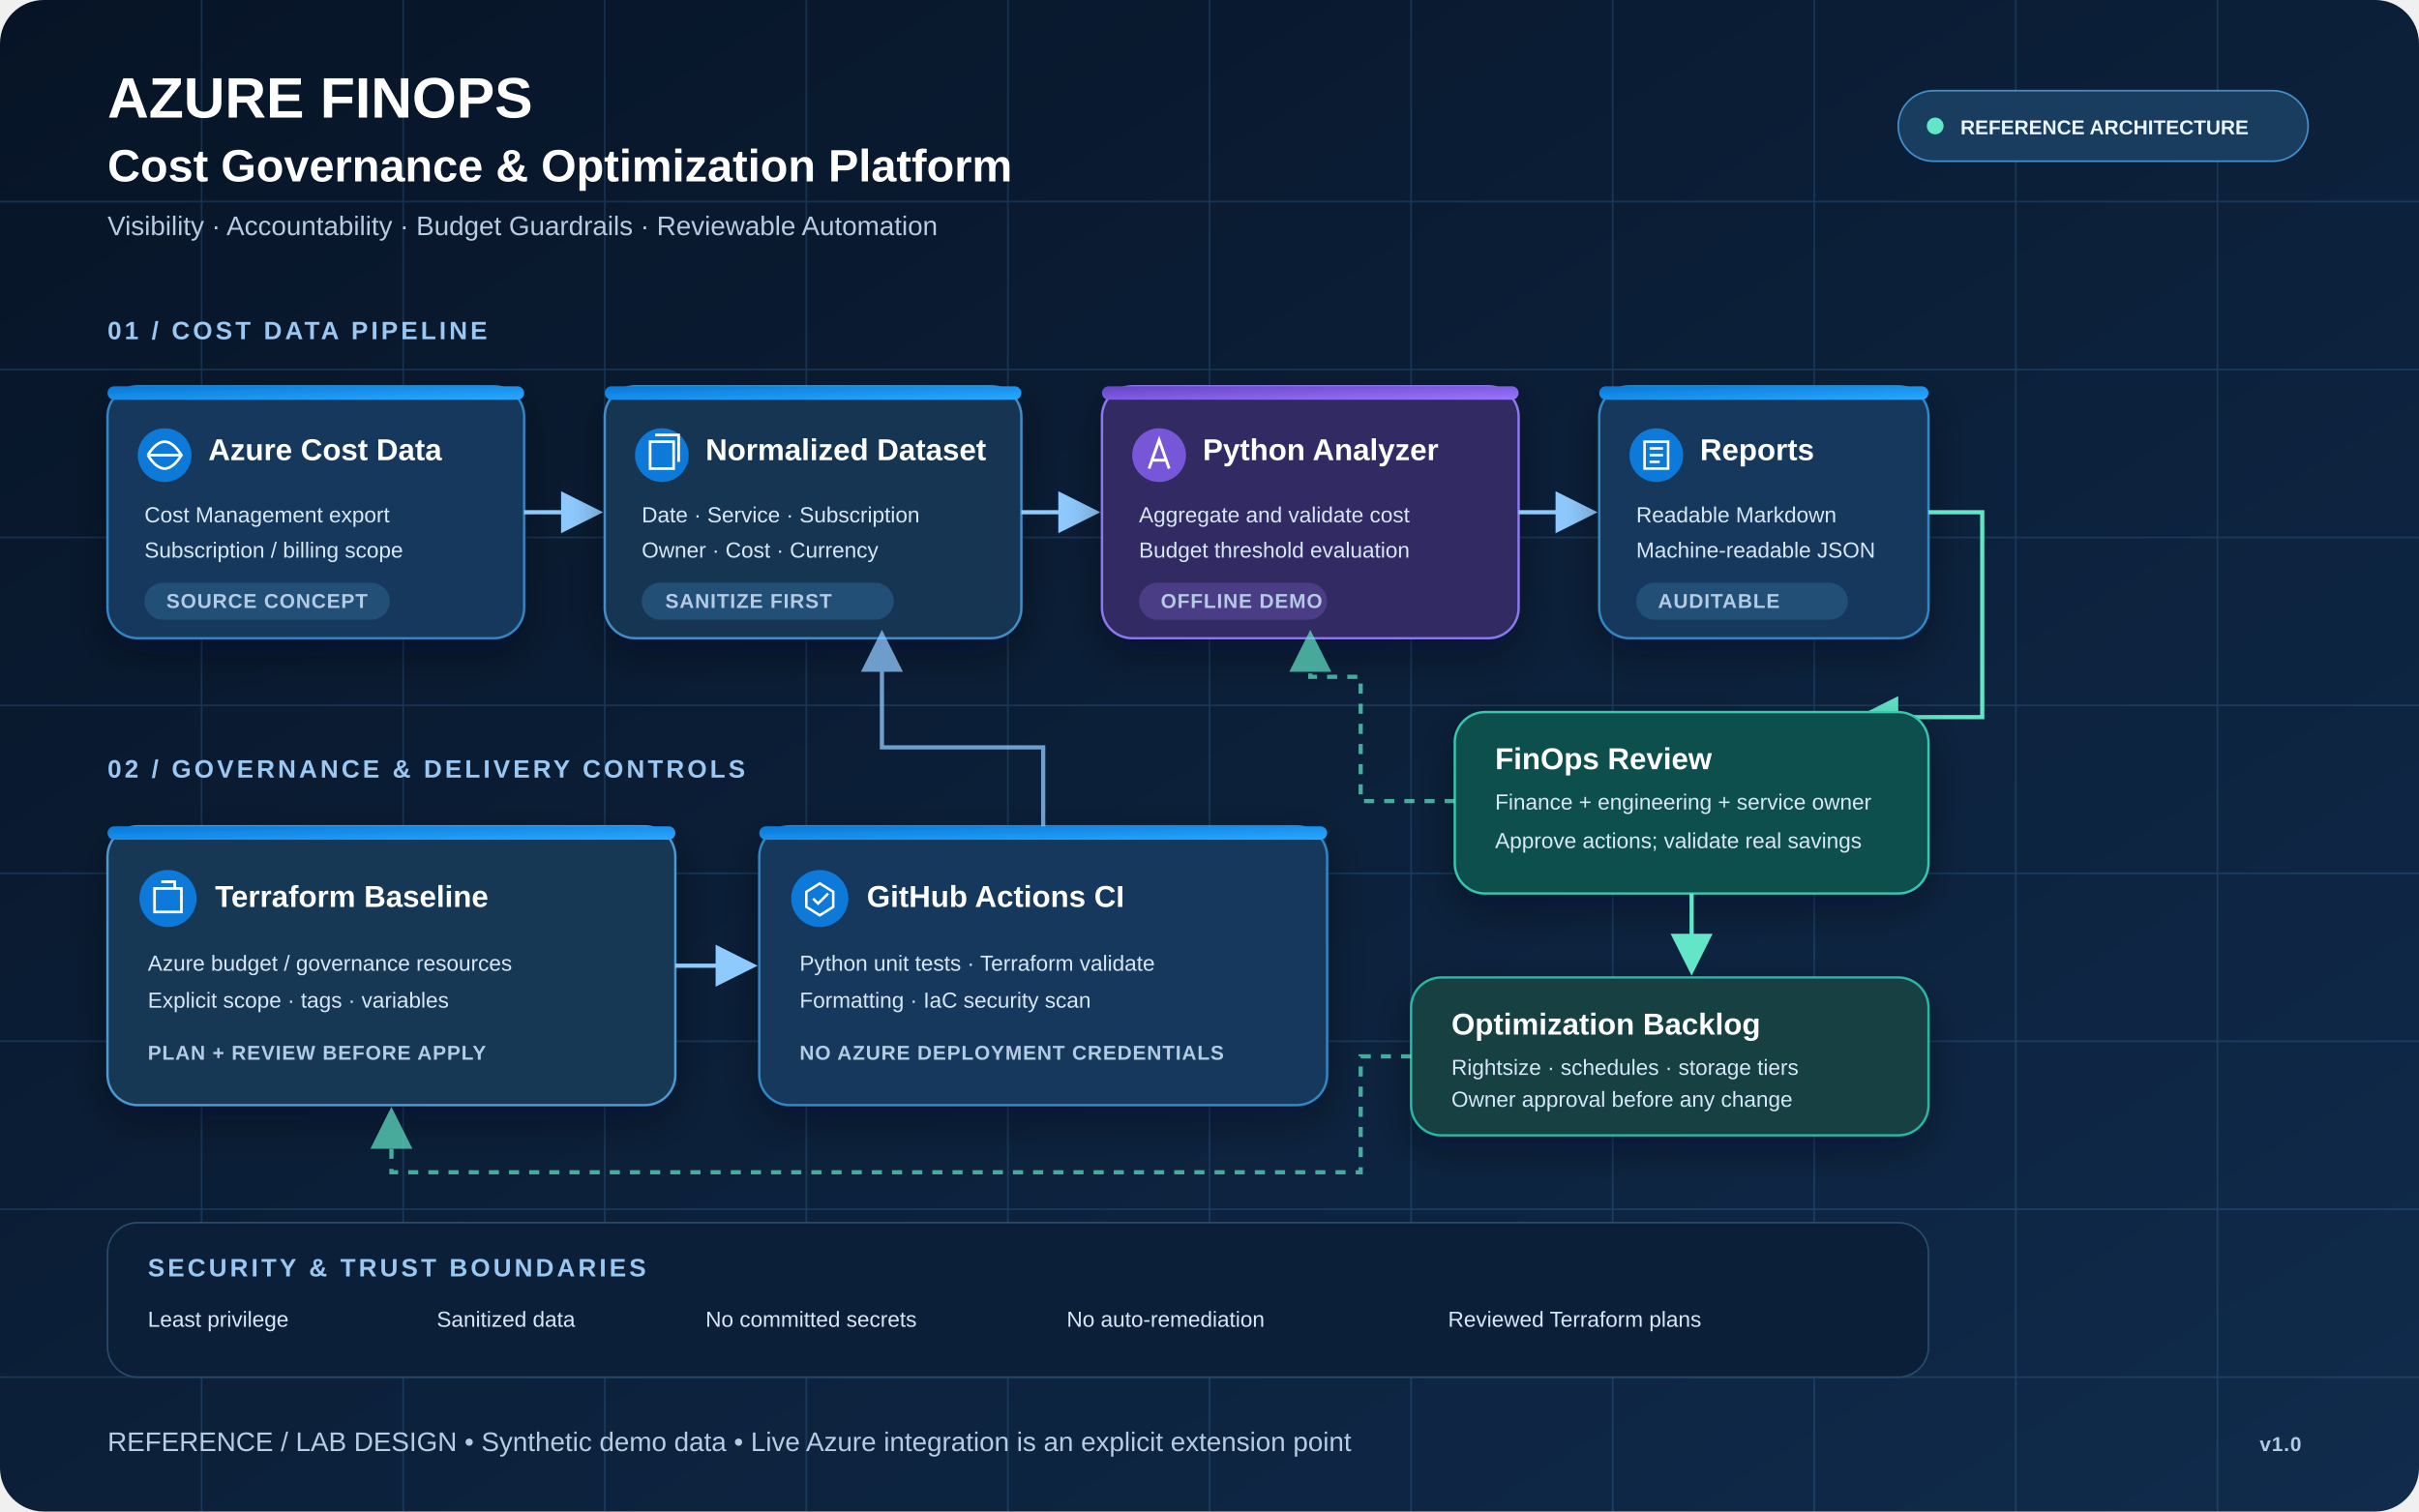
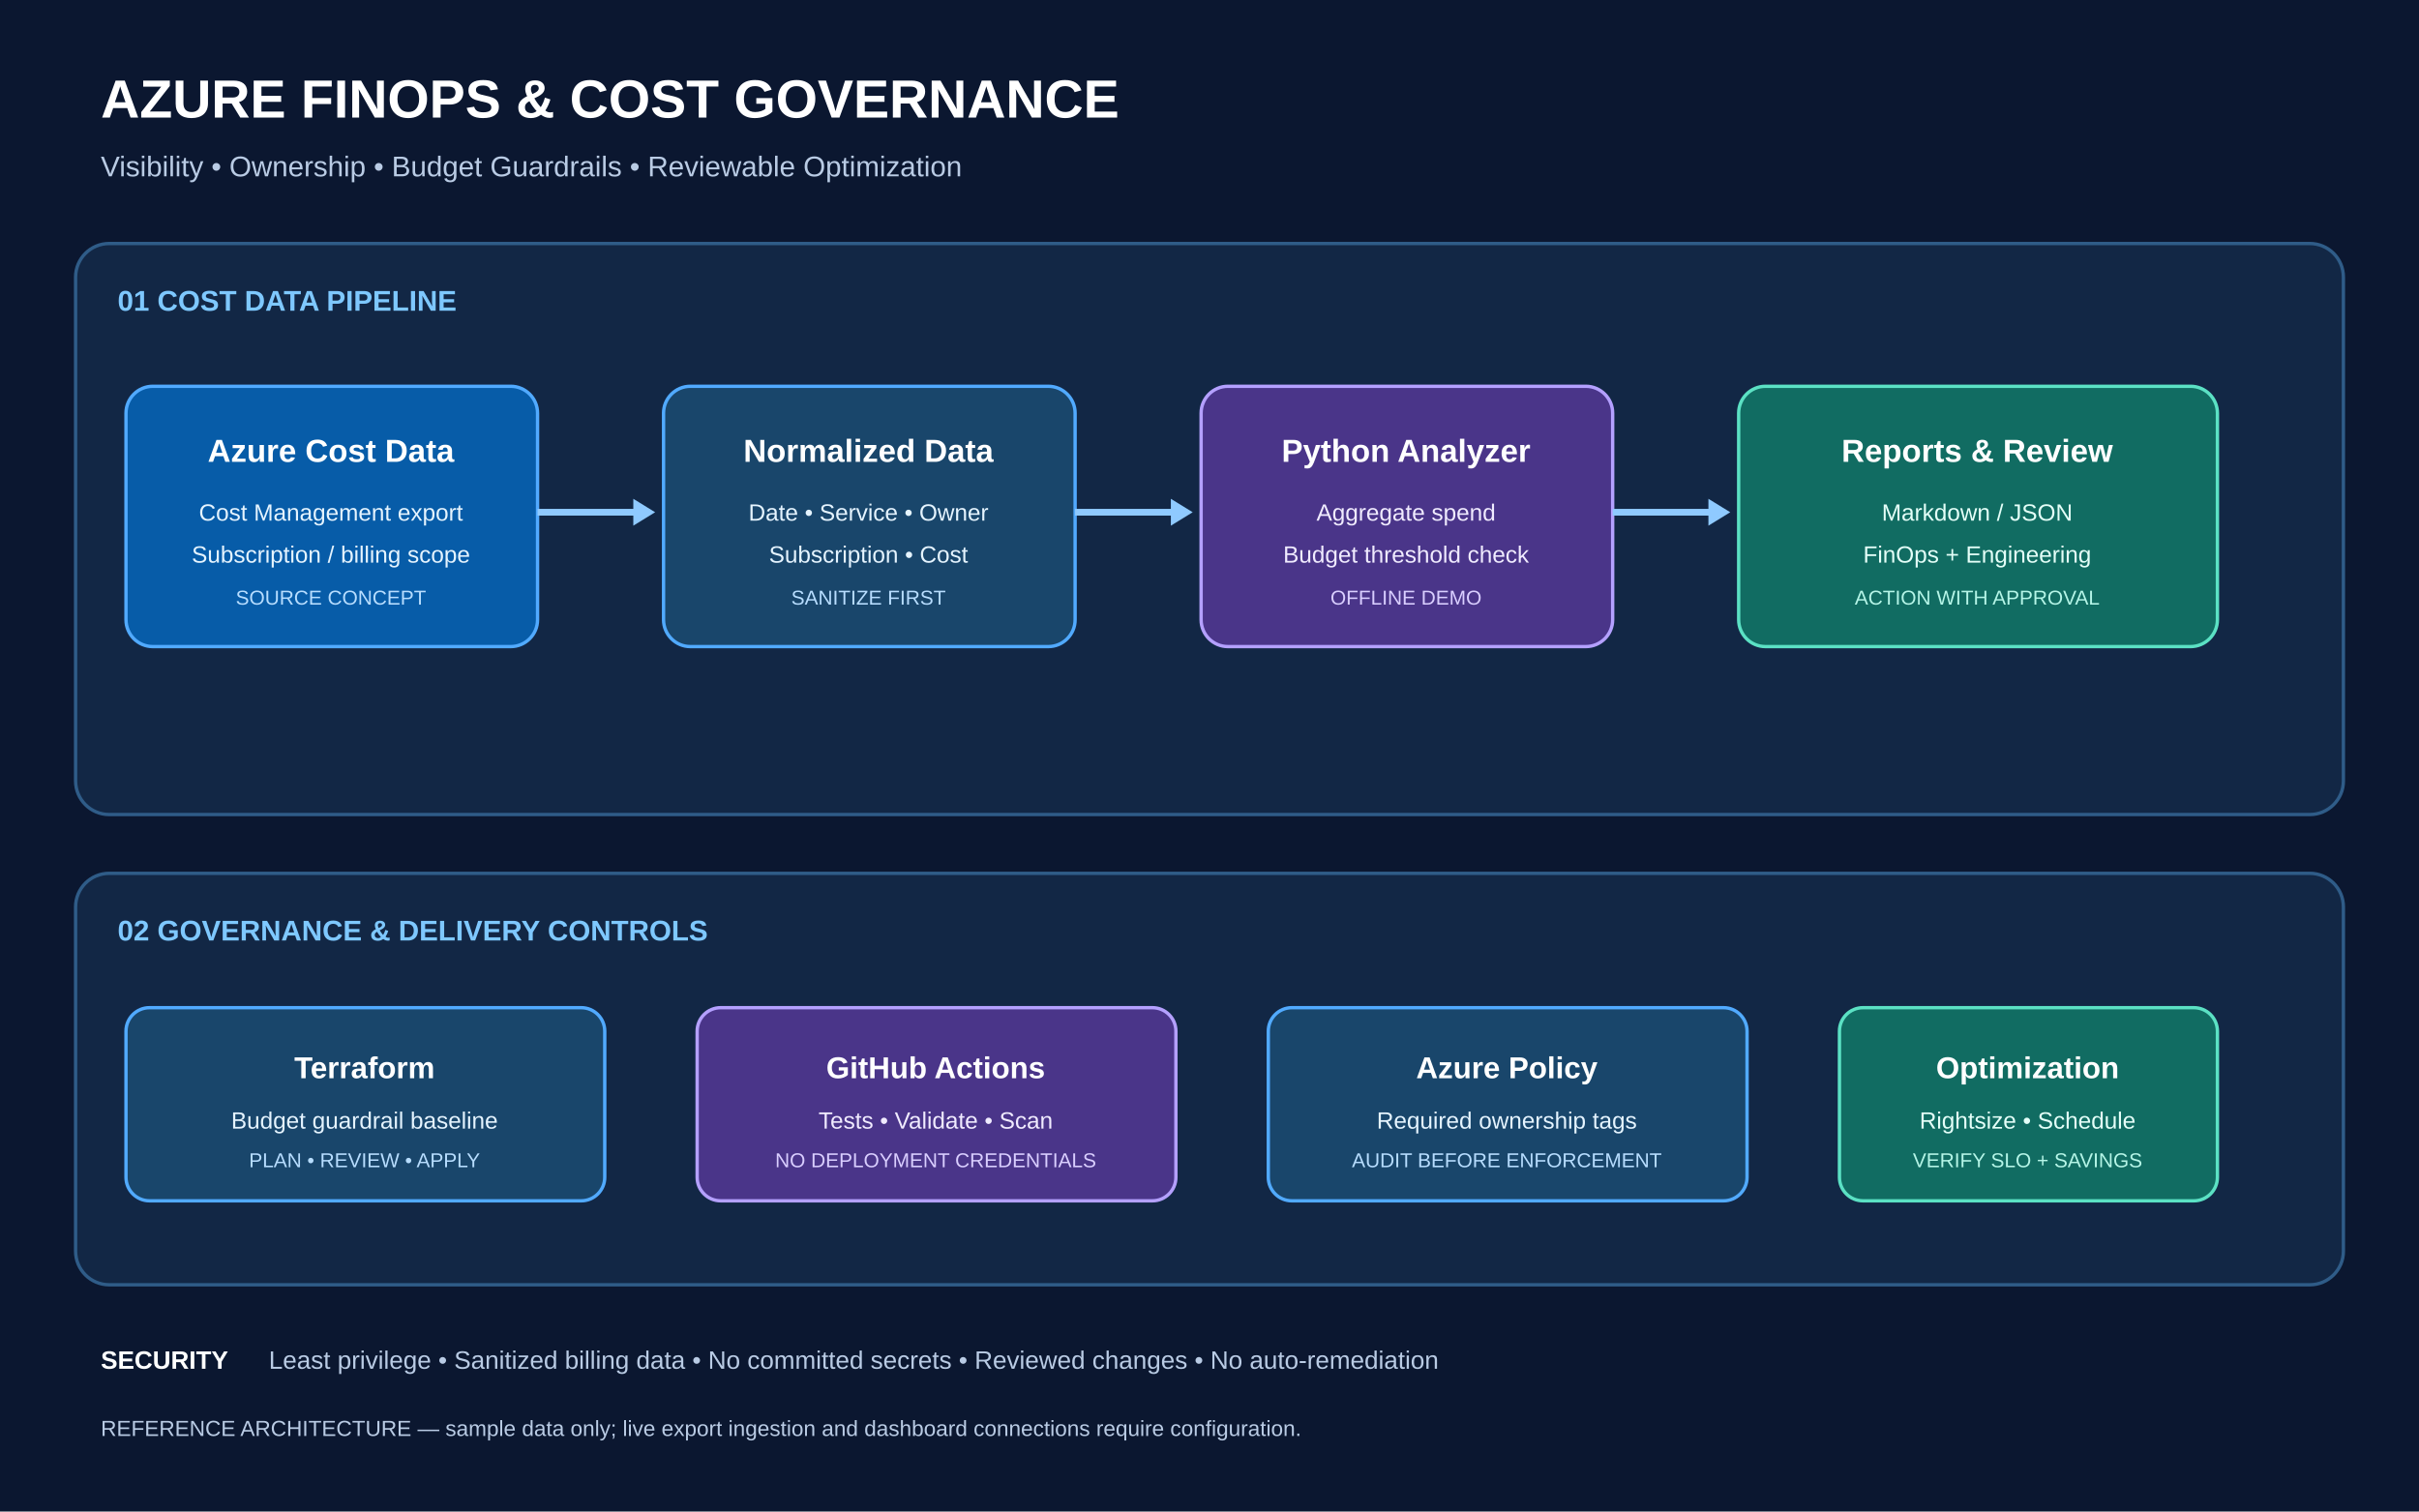
- <svg xmlns="http://www.w3.org/2000/svg" width="1440" height="900" viewBox="0 0 1440 900" role="img" aria-labelledby="title desc">
-   <defs>
-     <linearGradient id="bg" x1="0" y1="0" x2="1" y2="1">
-       <stop offset="0%" stop-color="#071426" />
-       <stop offset="100%" stop-color="#102b4c" />
-     </linearGradient>
-     <linearGradient id="blue" x1="0" y1="0" x2="1" y2="1">
-       <stop offset="0%" stop-color="#0879d9" />
-       <stop offset="100%" stop-color="#2aa8ff" />
-     </linearGradient>
-     <linearGradient id="purple" x1="0" y1="0" x2="1" y2="1">
-       <stop offset="0%" stop-color="#6545c5" />
-       <stop offset="100%" stop-color="#9a75ff" />
-     </linearGradient>
-     <linearGradient id="green" x1="0" y1="0" x2="1" y2="1">
-       <stop offset="0%" stop-color="#007e78" />
-       <stop offset="100%" stop-color="#26c6a6" />
-     </linearGradient>
-     <filter id="shadow" x="-20%" y="-20%" width="140%" height="150%">
-       <feDropShadow dx="0" dy="9" stdDeviation="12" flood-color="#000814" flood-opacity=".38" />
-     </filter>
-     <marker id="arrow" markerWidth="10" markerHeight="10" refX="8" refY="5" orient="auto">
-       <path d="M0,0 L10,5 L0,10 z" fill="#8fcaff" />
-     </marker>
-     <marker id="arrowGreen" markerWidth="10" markerHeight="10" refX="8" refY="5" orient="auto">
-       <path d="M0,0 L10,5 L0,10 z" fill="#62e6c7" />
-     </marker>
-     <style>
-       .title{font:700 34px 'Segoe UI',Arial,sans-serif;fill:#fff}.sub{font:400 16px 'Segoe UI',Arial,sans-serif;fill:#b7cbe2}
-       .section{font:700 15px 'Segoe UI',Arial,sans-serif;letter-spacing:1.8px;fill:#9bc8f3}
-       .nodeTitle{font:700 18px 'Segoe UI',Arial,sans-serif;fill:#fff}.nodeText{font:400 13px 'Segoe UI',Arial,sans-serif;fill:#d7e7f7}
-       .small{font:600 12px 'Segoe UI',Arial,sans-serif;fill:#b4cbe4;letter-spacing:.5px}
-       .edge{fill:none;stroke:#8fcaff;stroke-width:2.5;marker-end:url(#arrow)}
-       .edgeGreen{fill:none;stroke:#62e6c7;stroke-width:2.5;marker-end:url(#arrowGreen)}
-       .pill{font:700 12px 'Segoe UI',Arial,sans-serif;fill:#e9f4ff}
-     </style>
-   </defs>
-   <rect width="1440" height="900" rx="26" fill="url(#bg)" />
-   <g opacity=".16" stroke="#64b9ff" stroke-width="1">
-     <path d="M0 120H1440M0 220H1440M0 320H1440M0 420H1440M0 520H1440M0 620H1440M0 720H1440M0 820H1440" />
-     <path d="M120 0V900M240 0V900M360 0V900M480 0V900M600 0V900M720 0V900M840 0V900M960 0V900M1080 0V900M1200 0V900M1320 0V900" />
+ <svg xmlns="http://www.w3.org/2000/svg" width="1440" height="900" viewBox="0 0 1440 900" role="img" aria-labelledby="title">
+   <rect width="1440" height="900" fill="#0b1730" />
+   <text x="60" y="70" fill="#ffffff" font-family="Arial,sans-serif" font-size="32" font-weight="700">AZURE FINOPS &amp; COST GOVERNANCE</text>
+   <text x="60" y="105" fill="#b9cbe4" font-family="Arial,sans-serif" font-size="17">Visibility • Ownership • Budget Guardrails • Reviewable Optimization</text>
+   <rect x="45" y="145" width="1350" height="340" rx="20" fill="#122745" stroke="#2f5c88" stroke-width="2" />
+   <text x="70" y="185" fill="#7ec8ff" font-family="Arial,sans-serif" font-size="17" font-weight="700">01 COST DATA PIPELINE</text>
+   <g font-family="Arial,sans-serif" text-anchor="middle">
+     <rect x="75" y="230" width="245" height="155" rx="16" fill="#075ca8" stroke="#51aaff" stroke-width="2" />
+     <text x="197" y="275" fill="#ffffff" font-size="19" font-weight="700">Azure Cost Data</text>
+     <text x="197" y="310" fill="#e5f4ff" font-size="14">Cost Management export</text>
+     <text x="197" y="335" fill="#e5f4ff" font-size="14">Subscription / billing scope</text>
+     <text x="197" y="360" fill="#b7ddff" font-size="12">SOURCE CONCEPT</text>
+     <rect x="395" y="230" width="245" height="155" rx="16" fill="#19466b" stroke="#51aaff" stroke-width="2" />
+     <text x="517" y="275" fill="#ffffff" font-size="19" font-weight="700">Normalized Data</text>
+     <text x="517" y="310" fill="#e5f4ff" font-size="14">Date • Service • Owner</text>
+     <text x="517" y="335" fill="#e5f4ff" font-size="14">Subscription • Cost</text>
+     <text x="517" y="360" fill="#b7ddff" font-size="12">SANITIZE FIRST</text>
+     <rect x="715" y="230" width="245" height="155" rx="16" fill="#4a3589" stroke="#b4a0ff" stroke-width="2" />
+     <text x="837" y="275" fill="#ffffff" font-size="19" font-weight="700">Python Analyzer</text>
+     <text x="837" y="310" fill="#f0ebff" font-size="14">Aggregate spend</text>
+     <text x="837" y="335" fill="#f0ebff" font-size="14">Budget threshold check</text>
+     <text x="837" y="360" fill="#d9ceff" font-size="12">OFFLINE DEMO</text>
+     <rect x="1035" y="230" width="285" height="155" rx="16" fill="#116c62" stroke="#5be1c4" stroke-width="2" />
+     <text x="1177" y="275" fill="#ffffff" font-size="19" font-weight="700">Reports &amp; Review</text>
+     <text x="1177" y="310" fill="#e4fff8" font-size="14">Markdown / JSON</text>
+     <text x="1177" y="335" fill="#e4fff8" font-size="14">FinOps + Engineering</text>
+     <text x="1177" y="360" fill="#b5f5e7" font-size="12">ACTION WITH APPROVAL</text>
  </g>
-   <text x="64" y="70" class="title">AZURE FINOPS</text>
-   <text x="64" y="108" class="title" style="font-size:27px">Cost Governance &amp; Optimization Platform</text>
-   <text x="64" y="140" class="sub">Visibility · Accountability · Budget Guardrails · Reviewable Automation</text>
-   <rect x="1130" y="54" width="244" height="42" rx="21" fill="#183d5f" stroke="#428fcb" />
-   <circle cx="1152" cy="75" r="5" fill="#62e6c7" />
-   <text x="1167" y="80" class="pill">REFERENCE ARCHITECTURE</text>
-   <text x="64" y="202" class="section">01 / COST DATA PIPELINE</text>
-   <g filter="url(#shadow)">
-     <rect x="64" y="230" width="248" height="150" rx="18" fill="#15395d" stroke="#3187c4" stroke-width="1.4" />
-     <rect x="64" y="230" width="248" height="8" rx="4" fill="url(#blue)" />
-     <circle cx="98" cy="271" r="16" fill="#0879d9" />
-     <path d="M88 271 Q98 255 108 271 Q98 287 88 271M88 271H108" fill="none" stroke="#fff" stroke-width="1.6" />
-     <text x="124" y="274" class="nodeTitle">Azure Cost Data</text>
-     <text x="86" y="311" class="nodeText">Cost Management export</text>
-     <text x="86" y="332" class="nodeText">Subscription / billing scope</text>
-     <rect x="86" y="347" width="146" height="22" rx="11" fill="#214f76" />
-     <text x="99" y="362" class="small">SOURCE CONCEPT</text>
+   <g stroke="#8fcaff" stroke-width="4" fill="none">
+     <path d="M320 305 H385" />
+     <path d="M640 305 H705" />
+     <path d="M960 305 H1025" />
  </g>
-   <path d="M312 305H354" class="edge" />
-   <g filter="url(#shadow)">
-     <rect x="360" y="230" width="248" height="150" rx="18" fill="#183653" stroke="#418fca" stroke-width="1.4" />
-     <rect x="360" y="230" width="248" height="8" rx="4" fill="url(#blue)" />
-     <circle cx="394" cy="271" r="16" fill="#0879d9" />
-     <path d="M387 263H401V279H387Z M390 259H404V275" fill="none" stroke="#fff" stroke-width="1.6" />
-     <text x="420" y="274" class="nodeTitle">Normalized Dataset</text>
-     <text x="382" y="311" class="nodeText">Date · Service · Subscription</text>
-     <text x="382" y="332" class="nodeText">Owner · Cost · Currency</text>
-     <rect x="382" y="347" width="150" height="22" rx="11" fill="#214f76" />
-     <text x="396" y="362" class="small">SANITIZE FIRST</text>
+   <g fill="#8fcaff">
+     <path d="M377 297 L390 305 L377 313 Z" />
+     <path d="M697 297 L710 305 L697 313 Z" />
+     <path d="M1017 297 L1030 305 L1017 313 Z" />
  </g>
-   <path d="M608 305H650" class="edge" />
-   <g filter="url(#shadow)">
-     <rect x="656" y="230" width="248" height="150" rx="18" fill="#302a62" stroke="#8c79f1" stroke-width="1.4" />
-     <rect x="656" y="230" width="248" height="8" rx="4" fill="url(#purple)" />
-     <circle cx="690" cy="271" r="16" fill="#7856d8" />
-     <path d="M684 279L690 262L696 279M686 274H694" fill="none" stroke="#fff" stroke-width="1.7" />
-     <text x="716" y="274" class="nodeTitle">Python Analyzer</text>
-     <text x="678" y="311" class="nodeText">Aggregate and validate cost</text>
-     <text x="678" y="332" class="nodeText">Budget threshold evaluation</text>
-     <rect x="678" y="347" width="112" height="22" rx="11" fill="#4b3c85" />
-     <text x="691" y="362" class="small">OFFLINE DEMO</text>
+   <rect x="45" y="520" width="1350" height="245" rx="20" fill="#122745" stroke="#2f5c88" stroke-width="2" />
+   <text x="70" y="560" fill="#7ec8ff" font-family="Arial,sans-serif" font-size="17" font-weight="700">02 GOVERNANCE &amp; DELIVERY CONTROLS</text>
+   <g font-family="Arial,sans-serif" text-anchor="middle">
+     <rect x="75" y="600" width="285" height="115" rx="14" fill="#19466b" stroke="#51aaff" stroke-width="2" />
+     <text x="217" y="642" fill="#ffffff" font-size="18" font-weight="700">Terraform</text>
+     <text x="217" y="672" fill="#e5f4ff" font-size="14">Budget guardrail baseline</text>
+     <text x="217" y="695" fill="#b7ddff" font-size="12">PLAN • REVIEW • APPLY</text>
+     <rect x="415" y="600" width="285" height="115" rx="14" fill="#4a3589" stroke="#b4a0ff" stroke-width="2" />
+     <text x="557" y="642" fill="#ffffff" font-size="18" font-weight="700">GitHub Actions</text>
+     <text x="557" y="672" fill="#f0ebff" font-size="14">Tests • Validate • Scan</text>
+     <text x="557" y="695" fill="#d9ceff" font-size="12">NO DEPLOYMENT CREDENTIALS</text>
+     <rect x="755" y="600" width="285" height="115" rx="14" fill="#19466b" stroke="#51aaff" stroke-width="2" />
+     <text x="897" y="642" fill="#ffffff" font-size="18" font-weight="700">Azure Policy</text>
+     <text x="897" y="672" fill="#e5f4ff" font-size="14">Required ownership tags</text>
+     <text x="897" y="695" fill="#b7ddff" font-size="12">AUDIT BEFORE ENFORCEMENT</text>
+     <rect x="1095" y="600" width="225" height="115" rx="14" fill="#116c62" stroke="#5be1c4" stroke-width="2" />
+     <text x="1207" y="642" fill="#ffffff" font-size="18" font-weight="700">Optimization</text>
+     <text x="1207" y="672" fill="#e4fff8" font-size="14">Rightsize • Schedule</text>
+     <text x="1207" y="695" fill="#b5f5e7" font-size="12">VERIFY SLO + SAVINGS</text>
  </g>
-   <path d="M904 305H946" class="edge" />
-   <g filter="url(#shadow)">
-     <rect x="952" y="230" width="196" height="150" rx="18" fill="#15395d" stroke="#3187c4" stroke-width="1.4" />
-     <rect x="952" y="230" width="196" height="8" rx="4" fill="url(#blue)" />
-     <circle cx="986" cy="271" r="16" fill="#0879d9" />
-     <path d="M979 263H993V279H979Z M982 267H990M982 271H990M982 275H988" fill="none" stroke="#fff" stroke-width="1.5" />
-     <text x="1012" y="274" class="nodeTitle">Reports</text>
-     <text x="974" y="311" class="nodeText">Readable Markdown</text>
-     <text x="974" y="332" class="nodeText">Machine-readable JSON</text>
-     <rect x="974" y="347" width="126" height="22" rx="11" fill="#214f76" />
-     <text x="987" y="362" class="small">AUDITABLE</text>
-   </g>
-   <path d="M1148 305H1180V427H1110" class="edgeGreen" />
-   <g filter="url(#shadow)">
-     <rect x="866" y="424" width="282" height="108" rx="18" fill="#0f504d" stroke="#37c7ad" stroke-width="1.4" />
-     <text x="890" y="458" class="nodeTitle">FinOps Review</text>
-     <text x="890" y="482" class="nodeText">Finance + engineering + service owner</text>
-     <text x="890" y="505" class="nodeText">Approve actions; validate real savings</text>
-   </g>
-   <path d="M866 477H810V403H780V380" class="edgeGreen" opacity=".7" stroke-dasharray="6 6" />
-   <text x="64" y="463" class="section">02 / GOVERNANCE &amp; DELIVERY CONTROLS</text>
-   <g filter="url(#shadow)">
-     <rect x="64" y="492" width="338" height="166" rx="18" fill="#173755" stroke="#4c99d0" stroke-width="1.4" />
-     <rect x="64" y="492" width="338" height="8" rx="4" fill="url(#blue)" />
-     <circle cx="100" cy="535" r="17" fill="#0879d9" />
-     <path d="M92 529H108V543H92Z M96 525H104V529" fill="none" stroke="#fff" stroke-width="1.6" />
-     <text x="128" y="540" class="nodeTitle">Terraform Baseline</text>
-     <text x="88" y="578" class="nodeText">Azure budget / governance resources</text>
-     <text x="88" y="600" class="nodeText">Explicit scope · tags · variables</text>
-     <text x="88" y="631" class="small">PLAN + REVIEW BEFORE APPLY</text>
-   </g>
-   <g filter="url(#shadow)">
-     <rect x="452" y="492" width="338" height="166" rx="18" fill="#15395d" stroke="#3187c4" stroke-width="1.4" />
-     <rect x="452" y="492" width="338" height="8" rx="4" fill="url(#blue)" />
-     <circle cx="488" cy="535" r="17" fill="#0879d9" />
-     <path d="M480 531L488 526L496 531V540L488 545L480 540Z M484 535L487 538L493 532" fill="none" stroke="#fff" stroke-width="1.5" />
-     <text x="516" y="540" class="nodeTitle">GitHub Actions CI</text>
-     <text x="476" y="578" class="nodeText">Python unit tests · Terraform validate</text>
-     <text x="476" y="600" class="nodeText">Formatting · IaC security scan</text>
-     <text x="476" y="631" class="small">NO AZURE DEPLOYMENT CREDENTIALS</text>
-   </g>
-   <path d="M402 575H446" class="edge" />
-   <path d="M621 492V445H525V380" class="edge" opacity=".75" />
-   <g filter="url(#shadow)">
-     <rect x="840" y="582" width="308" height="94" rx="18" fill="#133f43" stroke="#2bb99f" stroke-width="1.4" />
-     <text x="864" y="616" class="nodeTitle">Optimization Backlog</text>
-     <text x="864" y="640" class="nodeText">Rightsize · schedules · storage tiers</text>
-     <text x="864" y="659" class="nodeText">Owner approval before any change</text>
-   </g>
-   <path d="M1007 532V576" class="edgeGreen" />
-   <path d="M840 629H810V698H233V664" class="edgeGreen" opacity=".7" stroke-dasharray="6 6" />
-   <rect x="64" y="728" width="1084" height="92" rx="18" fill="#0b2038" stroke="#294b6b" />
-   <text x="88" y="760" class="section">SECURITY &amp; TRUST BOUNDARIES</text>
-   <text x="88" y="790" class="nodeText">Least privilege</text>
-   <text x="260" y="790" class="nodeText">Sanitized data</text>
-   <text x="420" y="790" class="nodeText">No committed secrets</text>
-   <text x="635" y="790" class="nodeText">No auto-remediation</text>
-   <text x="862" y="790" class="nodeText">Reviewed Terraform plans</text>
-   <text x="64" y="864" class="sub">REFERENCE / LAB DESIGN  •  Synthetic demo data  •  Live Azure integration is an explicit extension point</text>
-   <text x="1370" y="864" text-anchor="end" class="small">v1.0</text>
+   <text x="60" y="815" fill="#ffffff" font-family="Arial,sans-serif" font-size="15" font-weight="700">SECURITY</text>
+   <text x="160" y="815" fill="#b9cbe4" font-family="Arial,sans-serif" font-size="15">Least privilege • Sanitized billing data • No committed secrets • Reviewed changes • No auto-remediation</text>
+   <text x="60" y="855" fill="#b9cbe4" font-family="Arial,sans-serif" font-size="13">REFERENCE ARCHITECTURE — sample data only; live export ingestion and dashboard connections require configuration.</text>
</svg>
